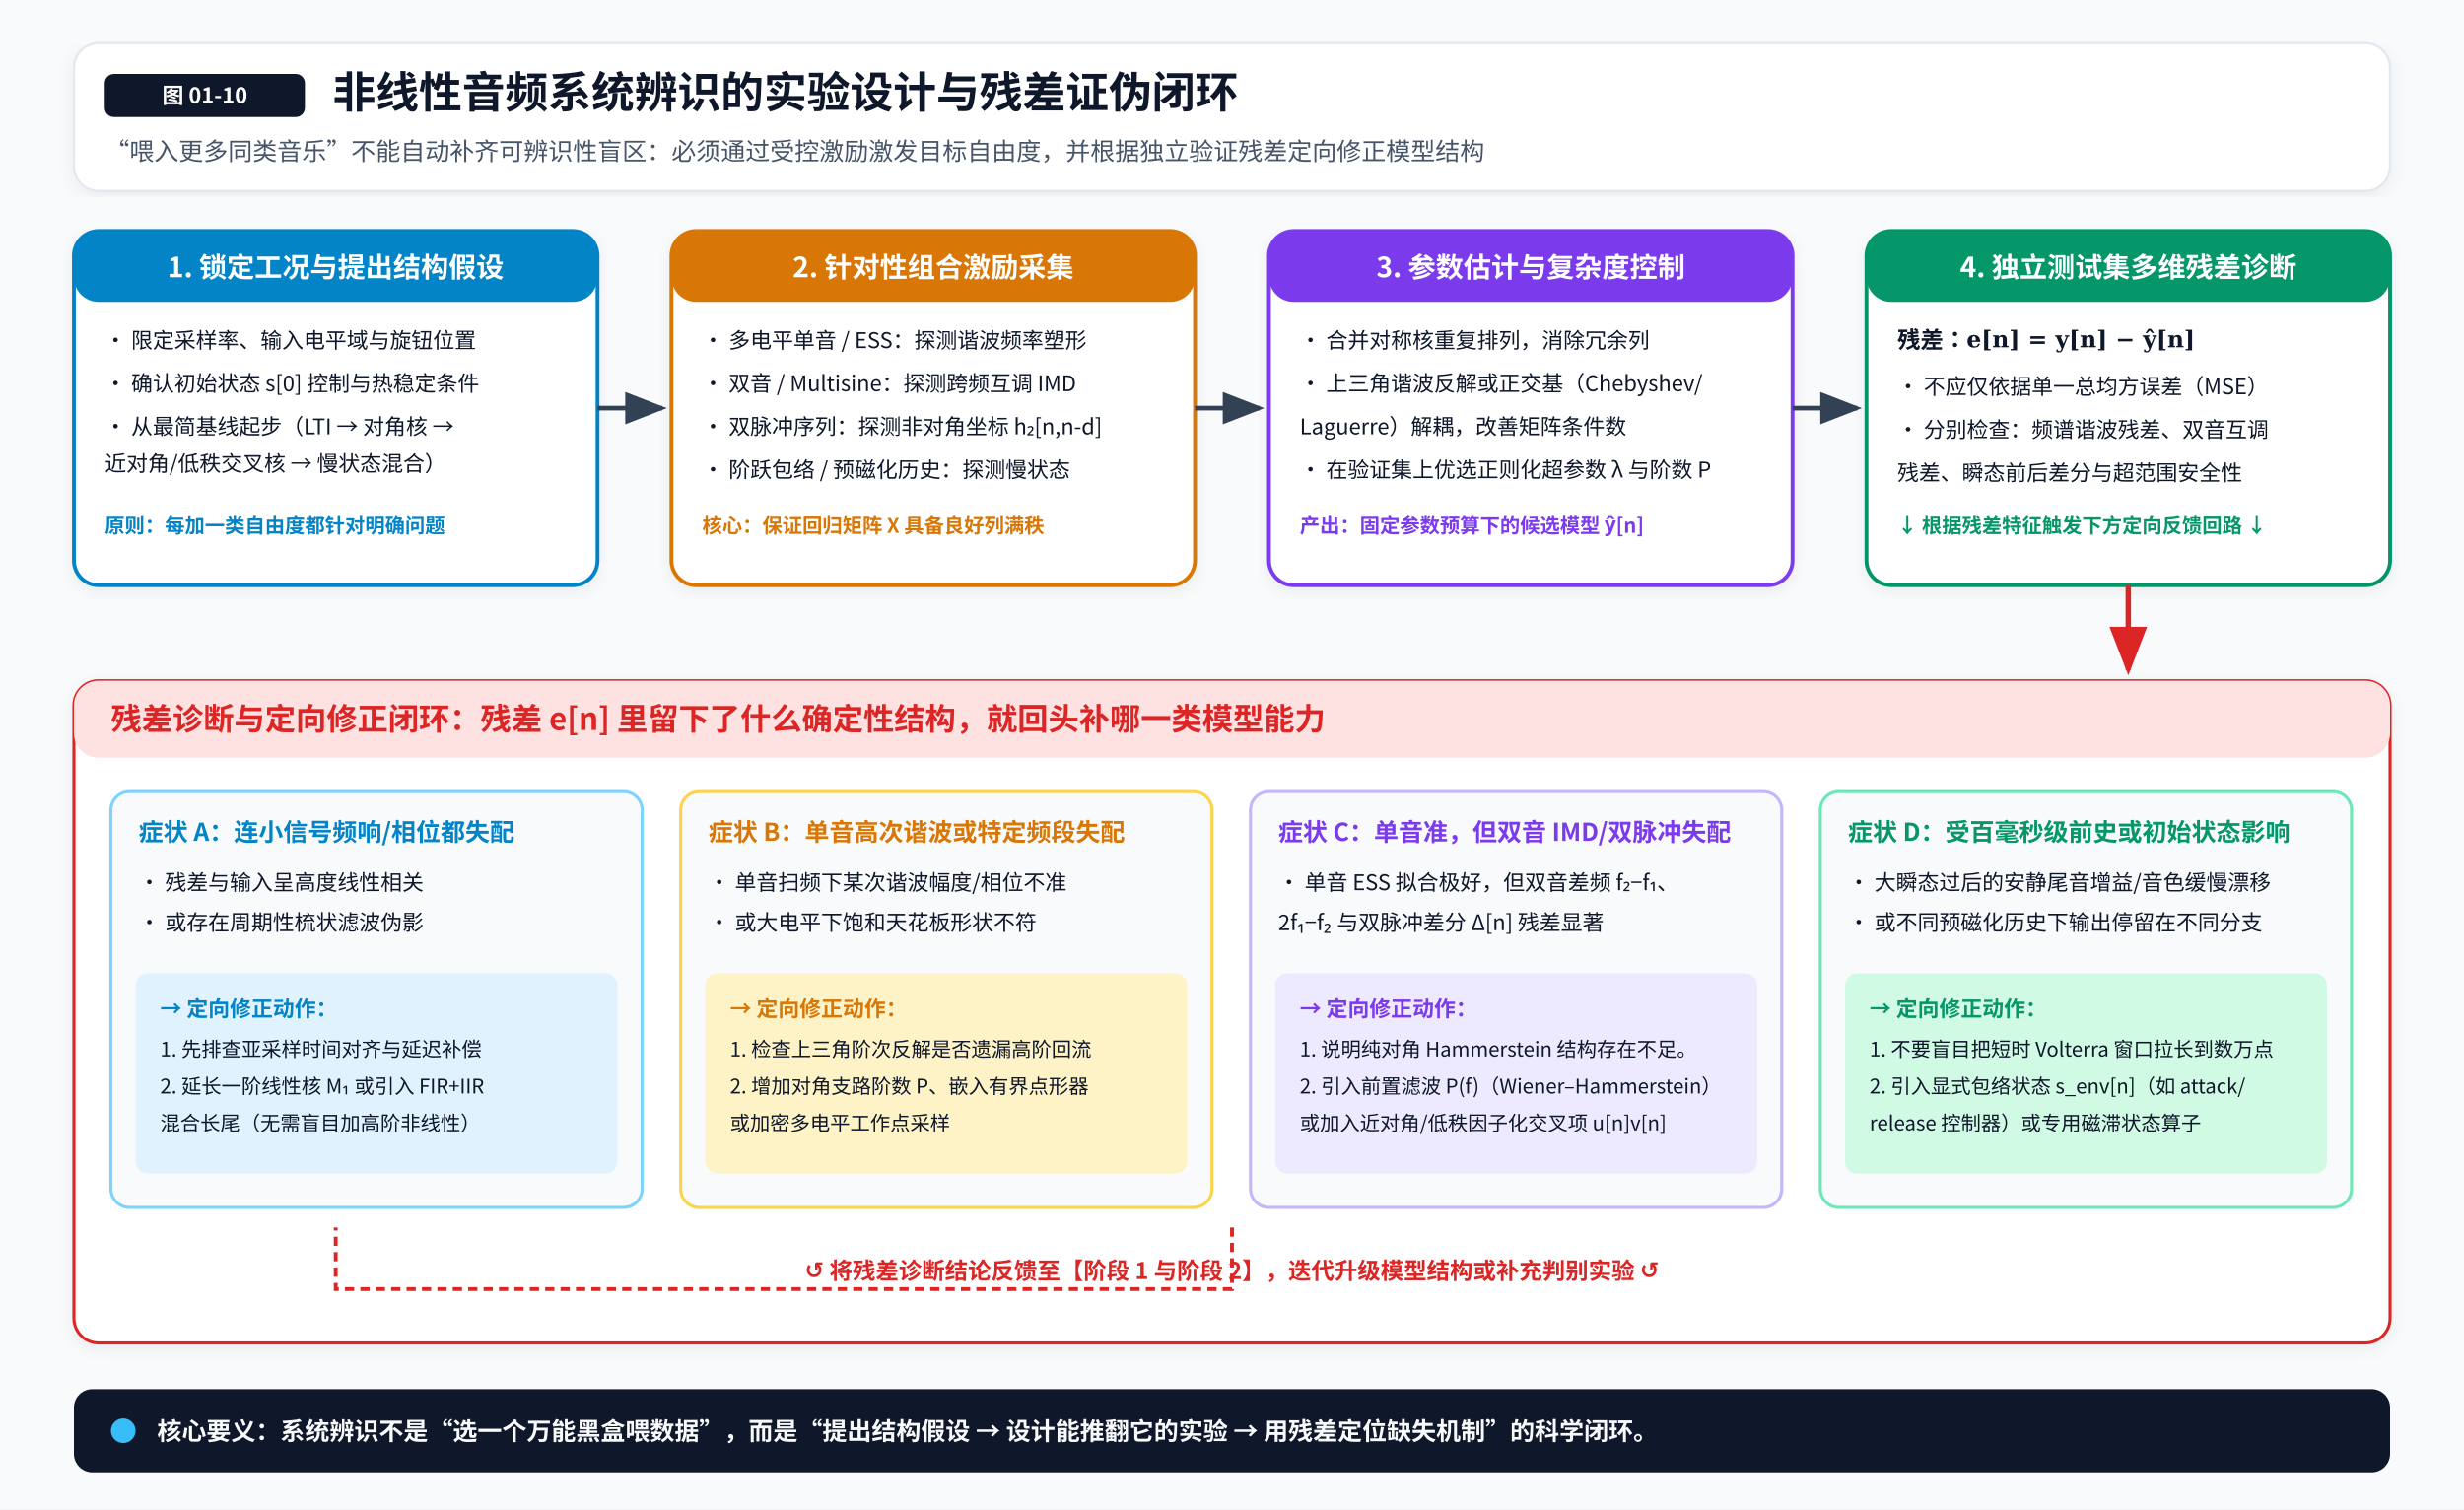
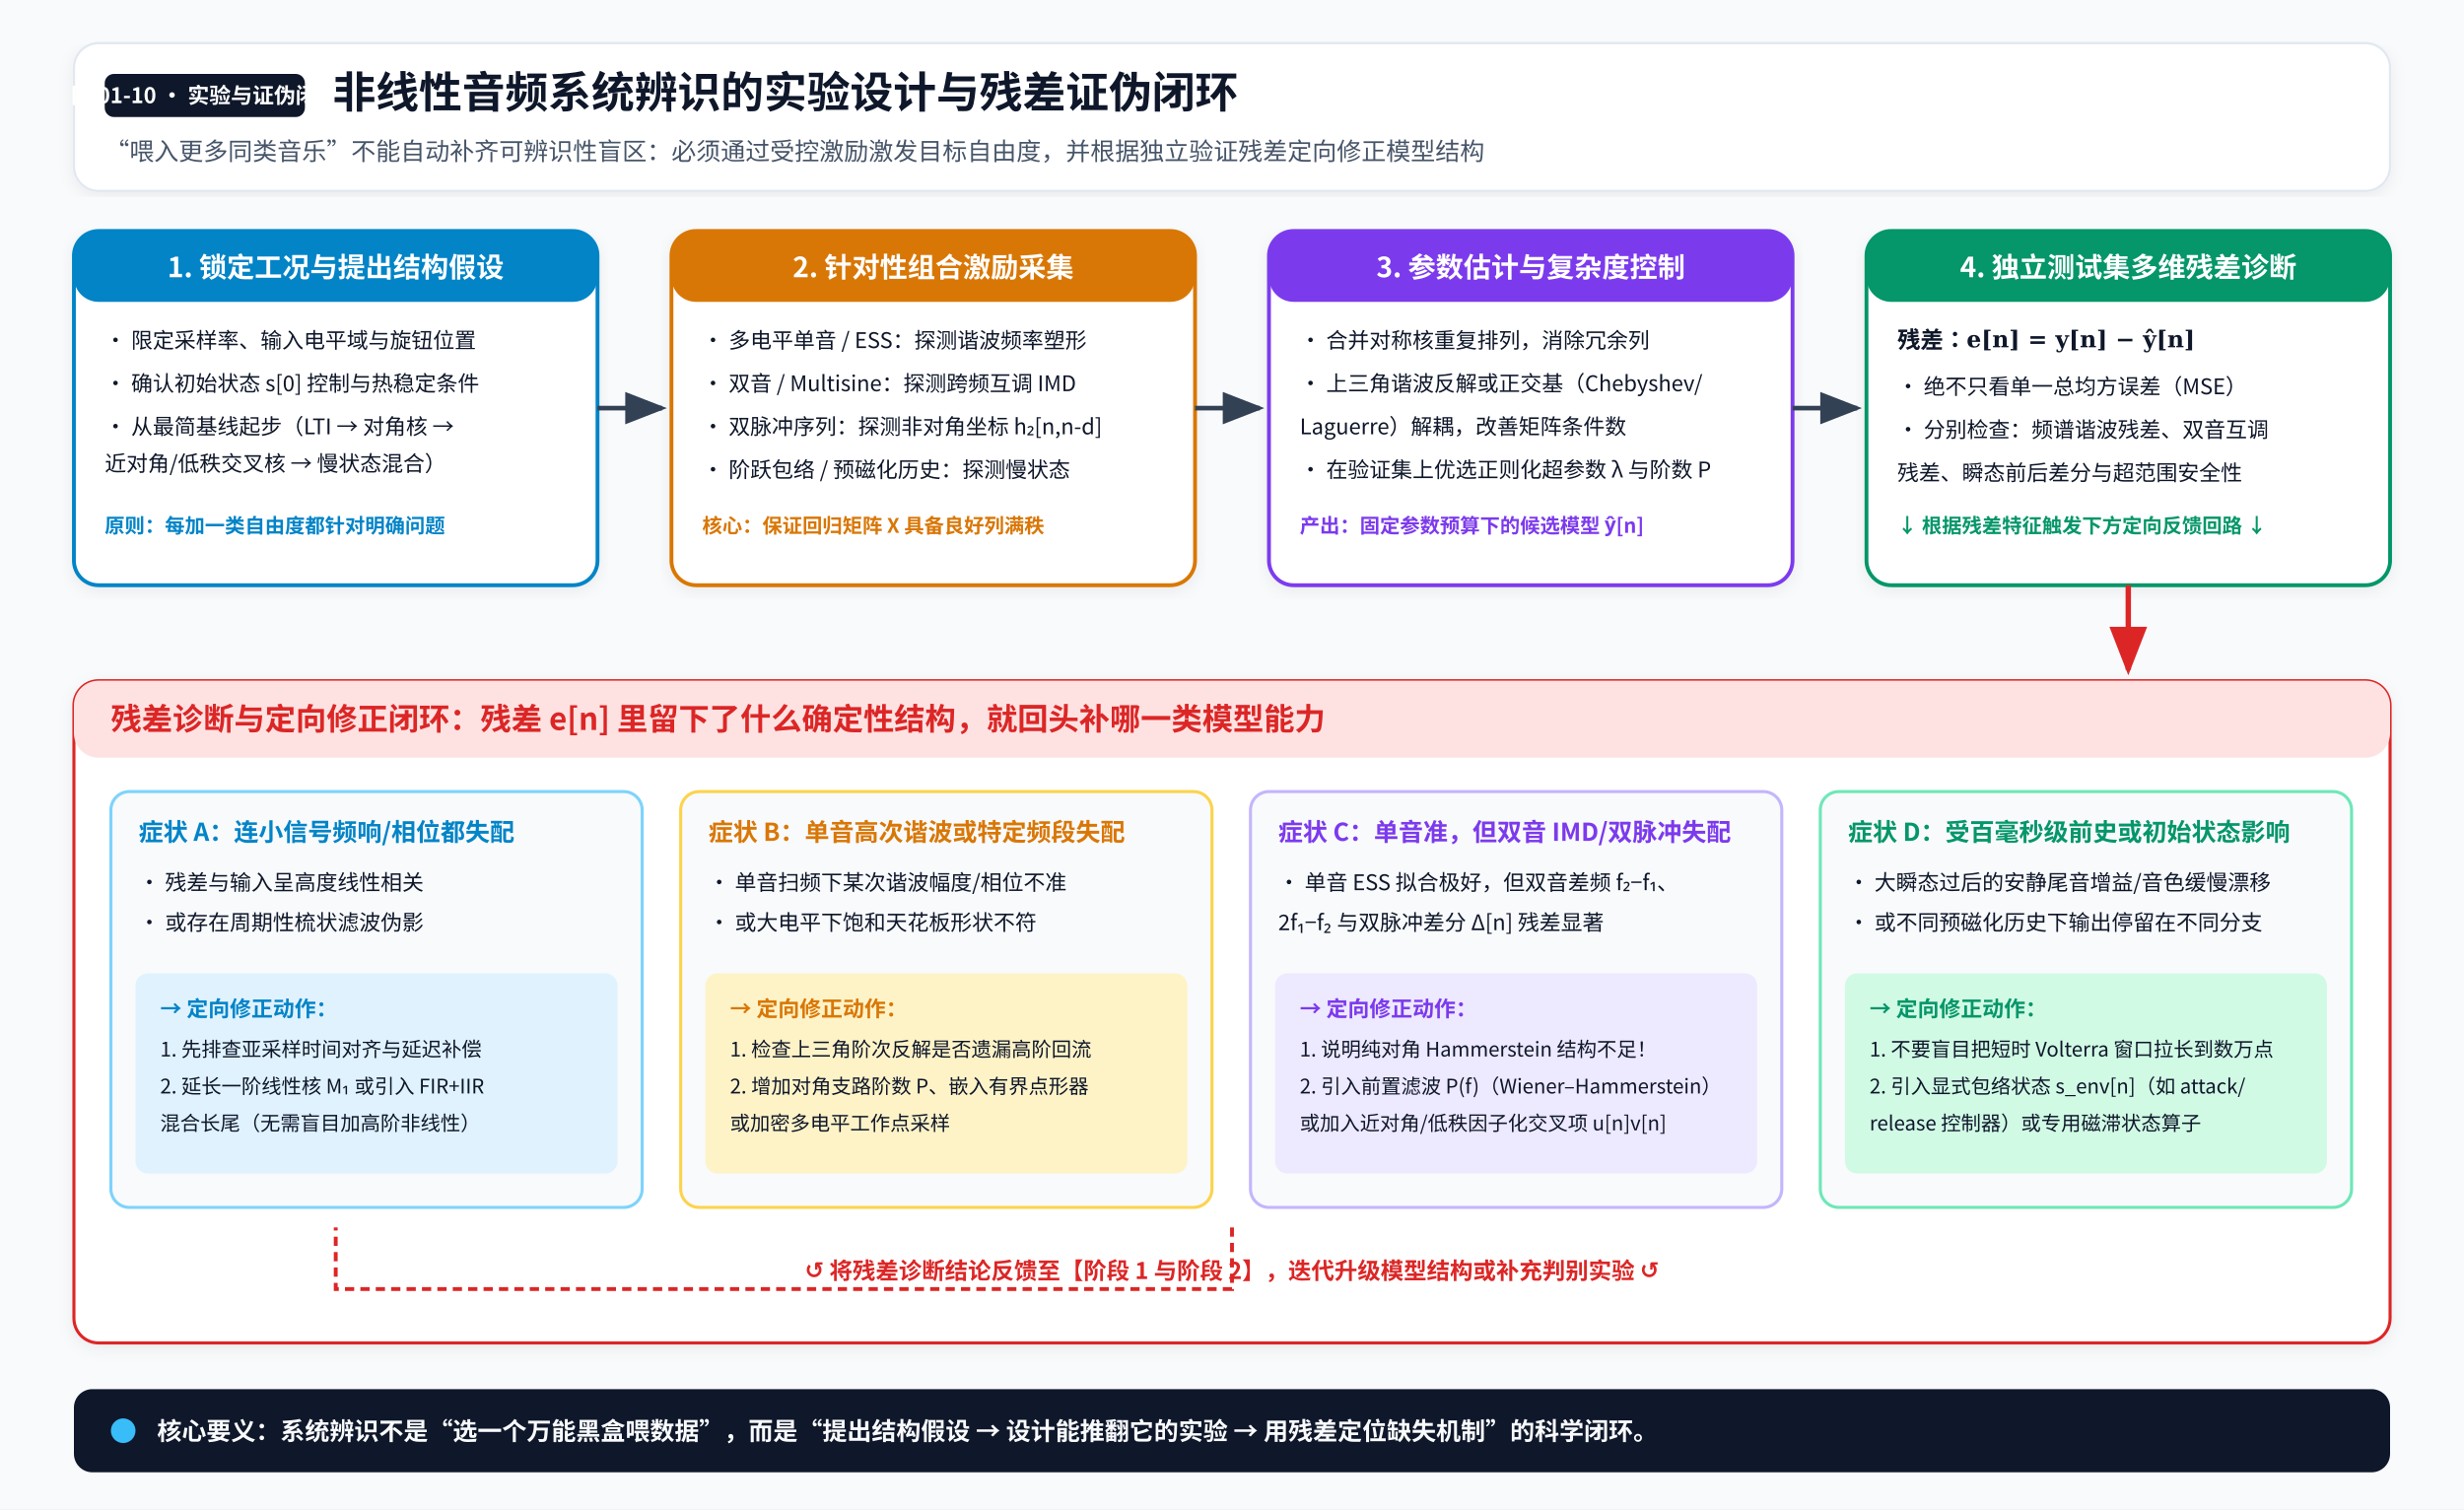
<svg xmlns="http://www.w3.org/2000/svg" width="1600" height="980" viewBox="0 0 1600 980">
  <defs>
    <filter id="shadow" x="-2%" y="-2%" width="104%" height="106%">
      <feGaussianBlur in="SourceAlpha" stdDeviation="5" result="vBlur" />
      <feOffset in="vBlur" dx="0" dy="3" result="vOffset" />
-       <feFlood flood-color="#0F172A" flood-opacity="0.06" result="vColor" />
-       <feComposite in="vColor" in2="vOffset" operator="in" result="vShadow" />
+       <feComponentTransfer>
+         <feFuncA type="linear" slope="0.06" />
+       </feComponentTransfer>
      <feMerge>
-         <feMergeNode in="vShadow" />
+         <feMergeNode />
        <feMergeNode in="SourceGraphic" />
      </feMerge>
    </filter>
    <marker id="arr-dark" markerWidth="10" markerHeight="10" refX="8" refY="3.5" orient="auto">
      <path d="M0,0 L0,7 L9,3.5 z" fill="#334155" />
    </marker>
    <marker id="arr-lin" markerWidth="10" markerHeight="10" refX="8" refY="3.5" orient="auto">
      <path d="M0,0 L0,7 L9,3.5 z" fill="#0284C7" />
    </marker>
    <marker id="arr-diag" markerWidth="10" markerHeight="10" refX="8" refY="3.5" orient="auto">
      <path d="M0,0 L0,7 L9,3.5 z" fill="#D97706" />
    </marker>
    <marker id="arr-cross" markerWidth="10" markerHeight="10" refX="8" refY="3.5" orient="auto">
      <path d="M0,0 L0,7 L9,3.5 z" fill="#7C3AED" />
    </marker>
    <marker id="arr-state" markerWidth="10" markerHeight="10" refX="8" refY="3.5" orient="auto">
      <path d="M0,0 L0,7 L9,3.5 z" fill="#059669" />
    </marker>
    <marker id="arr-warn" markerWidth="10" markerHeight="10" refX="8" refY="3.5" orient="auto">
      <path d="M0,0 L0,7 L9,3.5 z" fill="#DC2626" />
    </marker>
  </defs>
  <rect width="1600" height="980" fill="#F8FAFC" />
  <rect x="48" y="28" width="1504" height="96" rx="16" fill="#FFFFFF" stroke="#E2E8F0" stroke-width="1.5" filter="url(#shadow)" />
  <rect x="68" y="48" width="130" height="28" rx="6" fill="#0F172A" />
-   <text x="133" y="67" text-anchor="middle" font-size="14" font-weight="bold" font-family="Noto Sans CJK SC, Noto Sans SC, Microsoft YaHei, PingFang SC, sans-serif" fill="#FFFFFF">图 01-10</text>
+   <text x="133" y="67" text-anchor="middle" font-size="14" font-weight="bold" font-family="Noto Sans CJK SC, Noto Sans SC, Microsoft YaHei, PingFang SC, sans-serif" fill="#FFFFFF">图 01-10 · 实验与证伪闭环</text>
  <text x="216" y="70" font-size="28" font-weight="bold" font-family="Noto Sans CJK SC, Noto Sans SC, Microsoft YaHei, PingFang SC, sans-serif" fill="#0F172A">非线性音频系统辨识的实验设计与残差证伪闭环</text>
  <text x="68" y="104" font-size="16" font-family="Noto Sans CJK SC, Noto Sans SC, Microsoft YaHei, PingFang SC, sans-serif" fill="#475569">“喂入更多同类音乐”不能自动补齐可辨识性盲区：必须通过受控激励激发目标自由度，并根据独立验证残差定向修正模型结构</text>
  <g transform="translate(48, 150)">
    <rect x="0" y="0" width="340" height="230" rx="16" fill="#FFFFFF" stroke="#0284C7" stroke-width="2.5" filter="url(#shadow)" />
    <rect x="0" y="0" width="340" height="46" rx="16" fill="#0284C7" />
    <text x="170" y="30" text-anchor="middle" font-size="18" font-weight="bold" font-family="Noto Sans CJK SC, Noto Sans SC, Microsoft YaHei, PingFang SC, sans-serif" fill="#FFFFFF">1. 锁定工况与提出结构假设</text>
    <text x="20" y="76" font-size="14" font-family="Noto Sans CJK SC, Noto Sans SC, Microsoft YaHei, PingFang SC, sans-serif" fill="#0F172A">• 限定采样率、输入电平域与旋钮位置</text>
    <text x="20" y="104" font-size="14" font-family="Noto Sans CJK SC, Noto Sans SC, Microsoft YaHei, PingFang SC, sans-serif" fill="#0F172A">• 确认初始状态 s[0] 控制与热稳定条件</text>
    <text x="20" y="132" font-size="14" font-family="Noto Sans CJK SC, Noto Sans SC, Microsoft YaHei, PingFang SC, sans-serif" fill="#0F172A">• 从最简基线起步（LTI → 对角核 →</text>
    <text x="20" y="156" font-size="14" font-family="Noto Sans CJK SC, Noto Sans SC, Microsoft YaHei, PingFang SC, sans-serif" fill="#0F172A">  近对角/低秩交叉核 → 慢状态混合）</text>
    <text x="20" y="196" font-size="13" font-weight="bold" font-family="Noto Sans CJK SC, Noto Sans SC, Microsoft YaHei, PingFang SC, sans-serif" fill="#0284C7">原则：每加一类自由度都针对明确问题</text>
    <line x1="340" y1="115" x2="382" y2="115" stroke="#334155" stroke-width="3" marker-end="url(#arr-dark)" />
    <rect x="388" y="0" width="340" height="230" rx="16" fill="#FFFFFF" stroke="#D97706" stroke-width="2.5" filter="url(#shadow)" />
    <rect x="388" y="0" width="340" height="46" rx="16" fill="#D97706" />
    <text x="558" y="30" text-anchor="middle" font-size="18" font-weight="bold" font-family="Noto Sans CJK SC, Noto Sans SC, Microsoft YaHei, PingFang SC, sans-serif" fill="#FFFFFF">2. 针对性组合激励采集</text>
    <text x="408" y="76" font-size="14" font-family="Noto Sans CJK SC, Noto Sans SC, Microsoft YaHei, PingFang SC, sans-serif" fill="#0F172A">• 多电平单音 / ESS：探测谐波频率塑形</text>
    <text x="408" y="104" font-size="14" font-family="Noto Sans CJK SC, Noto Sans SC, Microsoft YaHei, PingFang SC, sans-serif" fill="#0F172A">• 双音 / Multisine：探测跨频互调 IMD</text>
    <text x="408" y="132" font-size="14" font-family="Noto Sans CJK SC, Noto Sans SC, Microsoft YaHei, PingFang SC, sans-serif" fill="#0F172A">• 双脉冲序列：探测非对角坐标 h₂[n,n-d]</text>
    <text x="408" y="160" font-size="14" font-family="Noto Sans CJK SC, Noto Sans SC, Microsoft YaHei, PingFang SC, sans-serif" fill="#0F172A">• 阶跃包络 / 预磁化历史：探测慢状态</text>
    <text x="408" y="196" font-size="13" font-weight="bold" font-family="Noto Sans CJK SC, Noto Sans SC, Microsoft YaHei, PingFang SC, sans-serif" fill="#D97706">核心：保证回归矩阵 X 具备良好列满秩</text>
    <line x1="728" y1="115" x2="770" y2="115" stroke="#334155" stroke-width="3" marker-end="url(#arr-dark)" />
    <rect x="776" y="0" width="340" height="230" rx="16" fill="#FFFFFF" stroke="#7C3AED" stroke-width="2.5" filter="url(#shadow)" />
    <rect x="776" y="0" width="340" height="46" rx="16" fill="#7C3AED" />
    <text x="946" y="30" text-anchor="middle" font-size="18" font-weight="bold" font-family="Noto Sans CJK SC, Noto Sans SC, Microsoft YaHei, PingFang SC, sans-serif" fill="#FFFFFF">3. 参数估计与复杂度控制</text>
    <text x="796" y="76" font-size="14" font-family="Noto Sans CJK SC, Noto Sans SC, Microsoft YaHei, PingFang SC, sans-serif" fill="#0F172A">• 合并对称核重复排列，消除冗余列</text>
    <text x="796" y="104" font-size="14" font-family="Noto Sans CJK SC, Noto Sans SC, Microsoft YaHei, PingFang SC, sans-serif" fill="#0F172A">• 上三角谐波反解或正交基（Chebyshev/</text>
    <text x="796" y="132" font-size="14" font-family="Noto Sans CJK SC, Noto Sans SC, Microsoft YaHei, PingFang SC, sans-serif" fill="#0F172A">  Laguerre）解耦，改善矩阵条件数</text>
    <text x="796" y="160" font-size="14" font-family="Noto Sans CJK SC, Noto Sans SC, Microsoft YaHei, PingFang SC, sans-serif" fill="#0F172A">• 在验证集上优选正则化超参数 λ 与阶数 P</text>
    <text x="796" y="196" font-size="13" font-weight="bold" font-family="Noto Sans CJK SC, Noto Sans SC, Microsoft YaHei, PingFang SC, sans-serif" fill="#7C3AED">产出：固定参数预算下的候选模型 ŷ[n]</text>
    <line x1="1116" y1="115" x2="1158" y2="115" stroke="#334155" stroke-width="3" marker-end="url(#arr-dark)" />
    <rect x="1164" y="0" width="340" height="230" rx="16" fill="#FFFFFF" stroke="#059669" stroke-width="2.5" filter="url(#shadow)" />
    <rect x="1164" y="0" width="340" height="46" rx="16" fill="#059669" />
    <text x="1334" y="30" text-anchor="middle" font-size="18" font-weight="bold" font-family="Noto Sans CJK SC, Noto Sans SC, Microsoft YaHei, PingFang SC, sans-serif" fill="#FFFFFF">4. 独立测试集多维残差诊断</text>
    <text x="1184" y="76" font-size="15" font-weight="bold" font-family="DejaVu Serif, Georgia, Times New Roman, serif" fill="#0F172A">残差：e[n] = y[n] − ŷ[n]</text>
-     <text x="1184" y="106" font-size="14" font-family="Noto Sans CJK SC, Noto Sans SC, Microsoft YaHei, PingFang SC, sans-serif" fill="#0F172A">• 不应仅依据单一总均方误差（MSE）</text>
+     <text x="1184" y="106" font-size="14" font-family="Noto Sans CJK SC, Noto Sans SC, Microsoft YaHei, PingFang SC, sans-serif" fill="#0F172A">• 绝不只看单一总均方误差（MSE）</text>
    <text x="1184" y="134" font-size="14" font-family="Noto Sans CJK SC, Noto Sans SC, Microsoft YaHei, PingFang SC, sans-serif" fill="#0F172A">• 分别检查：频谱谐波残差、双音互调</text>
    <text x="1184" y="162" font-size="14" font-family="Noto Sans CJK SC, Noto Sans SC, Microsoft YaHei, PingFang SC, sans-serif" fill="#0F172A">  残差、瞬态前后差分与超范围安全性</text>
    <text x="1184" y="196" font-size="13" font-weight="bold" font-family="Noto Sans CJK SC, Noto Sans SC, Microsoft YaHei, PingFang SC, sans-serif" fill="#059669">↓ 根据残差特征触发下方定向反馈回路 ↓</text>
  </g>
  <line x1="1382" y1="380" x2="1382" y2="435" stroke="#DC2626" stroke-width="3.5" marker-end="url(#arr-warn)" />
  <g transform="translate(48, 442)">
    <rect x="0" y="0" width="1504" height="430" rx="16" fill="#FFFFFF" stroke="#DC2626" stroke-width="2" filter="url(#shadow)" />
    <rect x="0" y="0" width="1504" height="50" rx="16" fill="#FEE2E2" />
    <text x="24" y="32" font-size="20" font-weight="bold" font-family="Noto Sans CJK SC, Noto Sans SC, Microsoft YaHei, PingFang SC, sans-serif" fill="#DC2626">残差诊断与定向修正闭环：残差 e[n] 里留下了什么确定性结构，就回头补哪一类模型能力</text>
    <rect x="24" y="72" width="345" height="270" rx="12" fill="#F8FAFC" stroke="#7DD3FC" stroke-width="2" />
    <text x="42" y="104" font-size="16" font-weight="bold" font-family="Noto Sans CJK SC, Noto Sans SC, Microsoft YaHei, PingFang SC, sans-serif" fill="#0284C7">症状 A：连小信号频响/相位都失配</text>
    <text x="42" y="136" font-size="14" font-family="Noto Sans CJK SC, Noto Sans SC, Microsoft YaHei, PingFang SC, sans-serif" fill="#0F172A">• 残差与输入呈高度线性相关</text>
    <text x="42" y="162" font-size="14" font-family="Noto Sans CJK SC, Noto Sans SC, Microsoft YaHei, PingFang SC, sans-serif" fill="#0F172A">• 或存在周期性梳状滤波伪影</text>
    <rect x="40" y="190" width="313" height="130" rx="8" fill="#E0F2FE" />
    <text x="56" y="218" font-size="14" font-weight="bold" font-family="Noto Sans CJK SC, Noto Sans SC, Microsoft YaHei, PingFang SC, sans-serif" fill="#0284C7">→ 定向修正动作：</text>
    <text x="56" y="244" font-size="13" font-family="Noto Sans CJK SC, Noto Sans SC, Microsoft YaHei, PingFang SC, sans-serif" fill="#0F172A">1. 先排查亚采样时间对齐与延迟补偿</text>
    <text x="56" y="268" font-size="13" font-family="Noto Sans CJK SC, Noto Sans SC, Microsoft YaHei, PingFang SC, sans-serif" fill="#0F172A">2. 延长一阶线性核 M₁ 或引入 FIR+IIR</text>
    <text x="56" y="292" font-size="13" font-family="Noto Sans CJK SC, Noto Sans SC, Microsoft YaHei, PingFang SC, sans-serif" fill="#0F172A">   混合长尾（无需盲目加高阶非线性）</text>
    <rect x="394" y="72" width="345" height="270" rx="12" fill="#F8FAFC" stroke="#FCD34D" stroke-width="2" />
    <text x="412" y="104" font-size="16" font-weight="bold" font-family="Noto Sans CJK SC, Noto Sans SC, Microsoft YaHei, PingFang SC, sans-serif" fill="#D97706">症状 B：单音高次谐波或特定频段失配</text>
    <text x="412" y="136" font-size="14" font-family="Noto Sans CJK SC, Noto Sans SC, Microsoft YaHei, PingFang SC, sans-serif" fill="#0F172A">• 单音扫频下某次谐波幅度/相位不准</text>
    <text x="412" y="162" font-size="14" font-family="Noto Sans CJK SC, Noto Sans SC, Microsoft YaHei, PingFang SC, sans-serif" fill="#0F172A">• 或大电平下饱和天花板形状不符</text>
    <rect x="410" y="190" width="313" height="130" rx="8" fill="#FEF3C7" />
    <text x="426" y="218" font-size="14" font-weight="bold" font-family="Noto Sans CJK SC, Noto Sans SC, Microsoft YaHei, PingFang SC, sans-serif" fill="#D97706">→ 定向修正动作：</text>
    <text x="426" y="244" font-size="13" font-family="Noto Sans CJK SC, Noto Sans SC, Microsoft YaHei, PingFang SC, sans-serif" fill="#0F172A">1. 检查上三角阶次反解是否遗漏高阶回流</text>
    <text x="426" y="268" font-size="13" font-family="Noto Sans CJK SC, Noto Sans SC, Microsoft YaHei, PingFang SC, sans-serif" fill="#0F172A">2. 增加对角支路阶数 P、嵌入有界点形器</text>
    <text x="426" y="292" font-size="13" font-family="Noto Sans CJK SC, Noto Sans SC, Microsoft YaHei, PingFang SC, sans-serif" fill="#0F172A">   或加密多电平工作点采样</text>
    <rect x="764" y="72" width="345" height="270" rx="12" fill="#F8FAFC" stroke="#C4B5FD" stroke-width="2" />
    <text x="782" y="104" font-size="16" font-weight="bold" font-family="Noto Sans CJK SC, Noto Sans SC, Microsoft YaHei, PingFang SC, sans-serif" fill="#7C3AED">症状 C：单音准，但双音 IMD/双脉冲失配</text>
    <text x="782" y="136" font-size="14" font-family="Noto Sans CJK SC, Noto Sans SC, Microsoft YaHei, PingFang SC, sans-serif" fill="#0F172A">• 单音 ESS 拟合极好，但双音差频 f₂−f₁、</text>
    <text x="782" y="162" font-size="14" font-family="Noto Sans CJK SC, Noto Sans SC, Microsoft YaHei, PingFang SC, sans-serif" fill="#0F172A">  2f₁−f₂ 与双脉冲差分 Δ[n] 残差显著</text>
    <rect x="780" y="190" width="313" height="130" rx="8" fill="#EDE9FE" />
    <text x="796" y="218" font-size="14" font-weight="bold" font-family="Noto Sans CJK SC, Noto Sans SC, Microsoft YaHei, PingFang SC, sans-serif" fill="#7C3AED">→ 定向修正动作：</text>
-     <text x="796" y="244" font-size="13" font-family="Noto Sans CJK SC, Noto Sans SC, Microsoft YaHei, PingFang SC, sans-serif" fill="#0F172A">1. 说明纯对角 Hammerstein 结构存在不足。</text>
+     <text x="796" y="244" font-size="13" font-family="Noto Sans CJK SC, Noto Sans SC, Microsoft YaHei, PingFang SC, sans-serif" fill="#0F172A">1. 说明纯对角 Hammerstein 结构不足！</text>
    <text x="796" y="268" font-size="13" font-family="Noto Sans CJK SC, Noto Sans SC, Microsoft YaHei, PingFang SC, sans-serif" fill="#0F172A">2. 引入前置滤波 P(f)（Wiener–Hammerstein）</text>
    <text x="796" y="292" font-size="13" font-family="Noto Sans CJK SC, Noto Sans SC, Microsoft YaHei, PingFang SC, sans-serif" fill="#0F172A">   或加入近对角/低秩因子化交叉项 u[n]v[n]</text>
    <rect x="1134" y="72" width="345" height="270" rx="12" fill="#F8FAFC" stroke="#6EE7B7" stroke-width="2" />
    <text x="1152" y="104" font-size="16" font-weight="bold" font-family="Noto Sans CJK SC, Noto Sans SC, Microsoft YaHei, PingFang SC, sans-serif" fill="#059669">症状 D：受百毫秒级前史或初始状态影响</text>
    <text x="1152" y="136" font-size="14" font-family="Noto Sans CJK SC, Noto Sans SC, Microsoft YaHei, PingFang SC, sans-serif" fill="#0F172A">• 大瞬态过后的安静尾音增益/音色缓慢漂移</text>
    <text x="1152" y="162" font-size="14" font-family="Noto Sans CJK SC, Noto Sans SC, Microsoft YaHei, PingFang SC, sans-serif" fill="#0F172A">• 或不同预磁化历史下输出停留在不同分支</text>
    <rect x="1150" y="190" width="313" height="130" rx="8" fill="#D1FAE5" />
    <text x="1166" y="218" font-size="14" font-weight="bold" font-family="Noto Sans CJK SC, Noto Sans SC, Microsoft YaHei, PingFang SC, sans-serif" fill="#059669">→ 定向修正动作：</text>
    <text x="1166" y="244" font-size="13" font-family="Noto Sans CJK SC, Noto Sans SC, Microsoft YaHei, PingFang SC, sans-serif" fill="#0F172A">1. 不要盲目把短时 Volterra 窗口拉长到数万点</text>
    <text x="1166" y="268" font-size="13" font-family="Noto Sans CJK SC, Noto Sans SC, Microsoft YaHei, PingFang SC, sans-serif" fill="#0F172A">2. 引入显式包络状态 s_env[n]（如 attack/</text>
    <text x="1166" y="292" font-size="13" font-family="Noto Sans CJK SC, Noto Sans SC, Microsoft YaHei, PingFang SC, sans-serif" fill="#0F172A">   release 控制器）或专用磁滞状态算子</text>
    <path d="M 752 355 L 752 395 L 170 395 L 170 355" fill="none" stroke="#DC2626" stroke-width="2.5" stroke-dasharray="6,4" />
    <text x="752" y="388" text-anchor="middle" font-size="15" font-weight="bold" font-family="Noto Sans CJK SC, Noto Sans SC, Microsoft YaHei, PingFang SC, sans-serif" fill="#DC2626">↺ 将残差诊断结论反馈至【阶段 1 与阶段 2】，迭代升级模型结构或补充判别实验 ↺</text>
  </g>
  <rect x="48" y="902" width="1504" height="54" rx="12" fill="#0F172A" />
  <circle cx="80" cy="929" r="8" fill="#38BDF8" />
  <text x="102" y="935" font-size="16" font-weight="bold" font-family="Noto Sans CJK SC, Noto Sans SC, Microsoft YaHei, PingFang SC, sans-serif" fill="#F8FAFC">核心要义：系统辨识不是“选一个万能黑盒喂数据”，而是“提出结构假设 → 设计能推翻它的实验 → 用残差定位缺失机制”的科学闭环。</text>
</svg>
